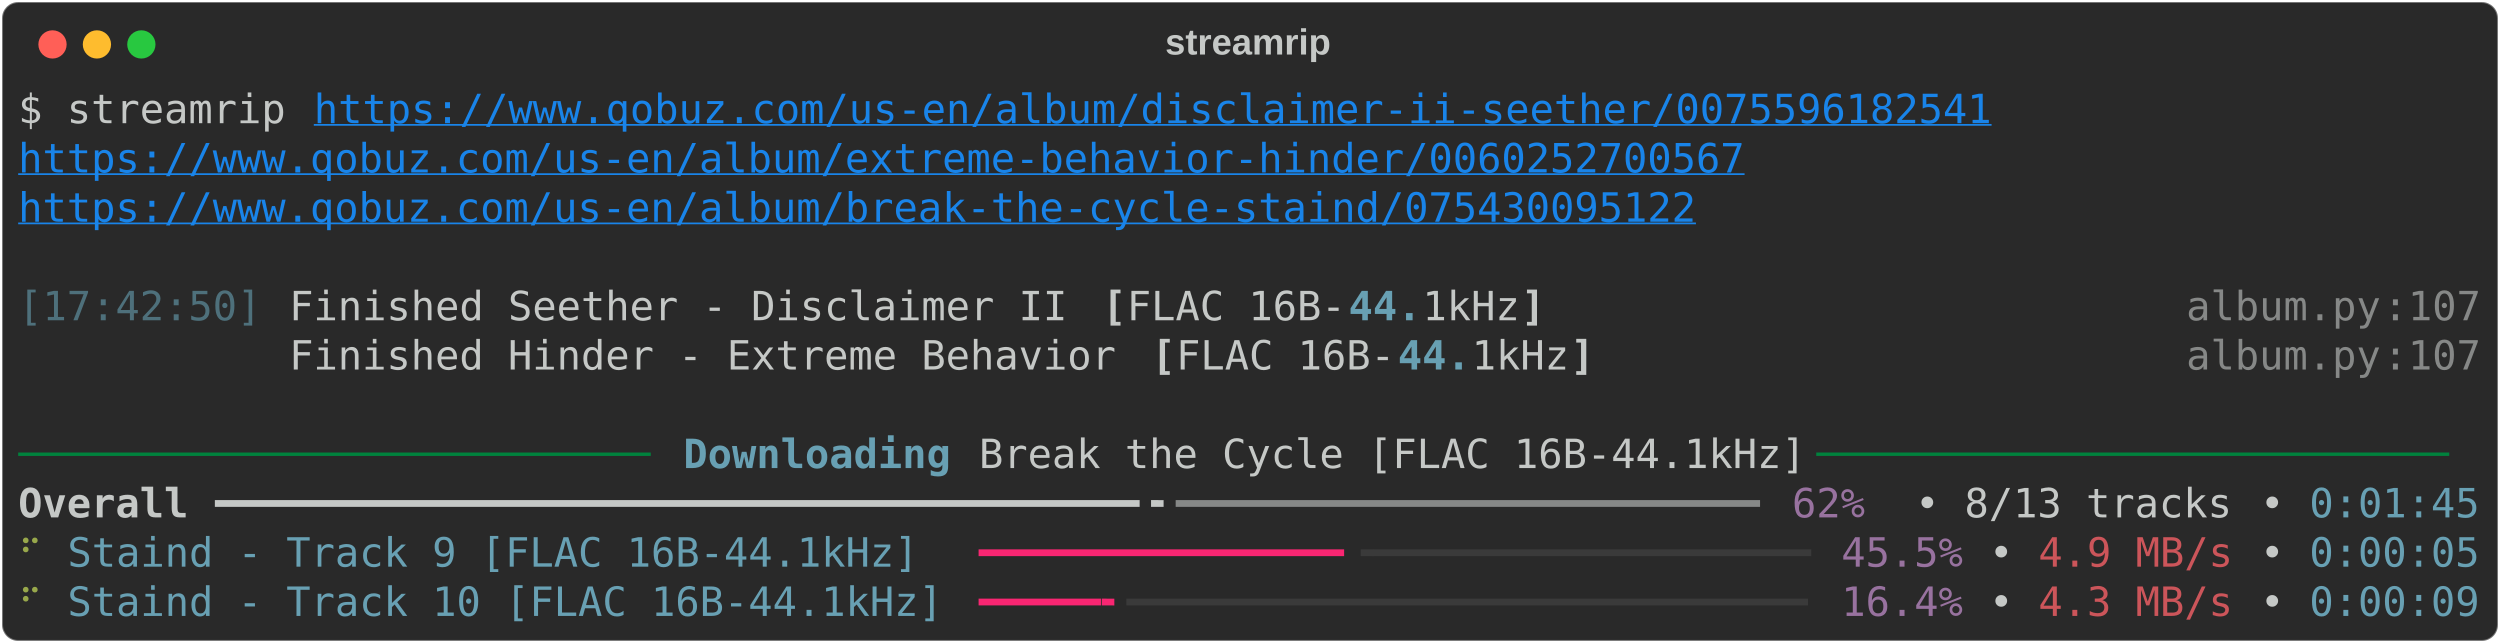
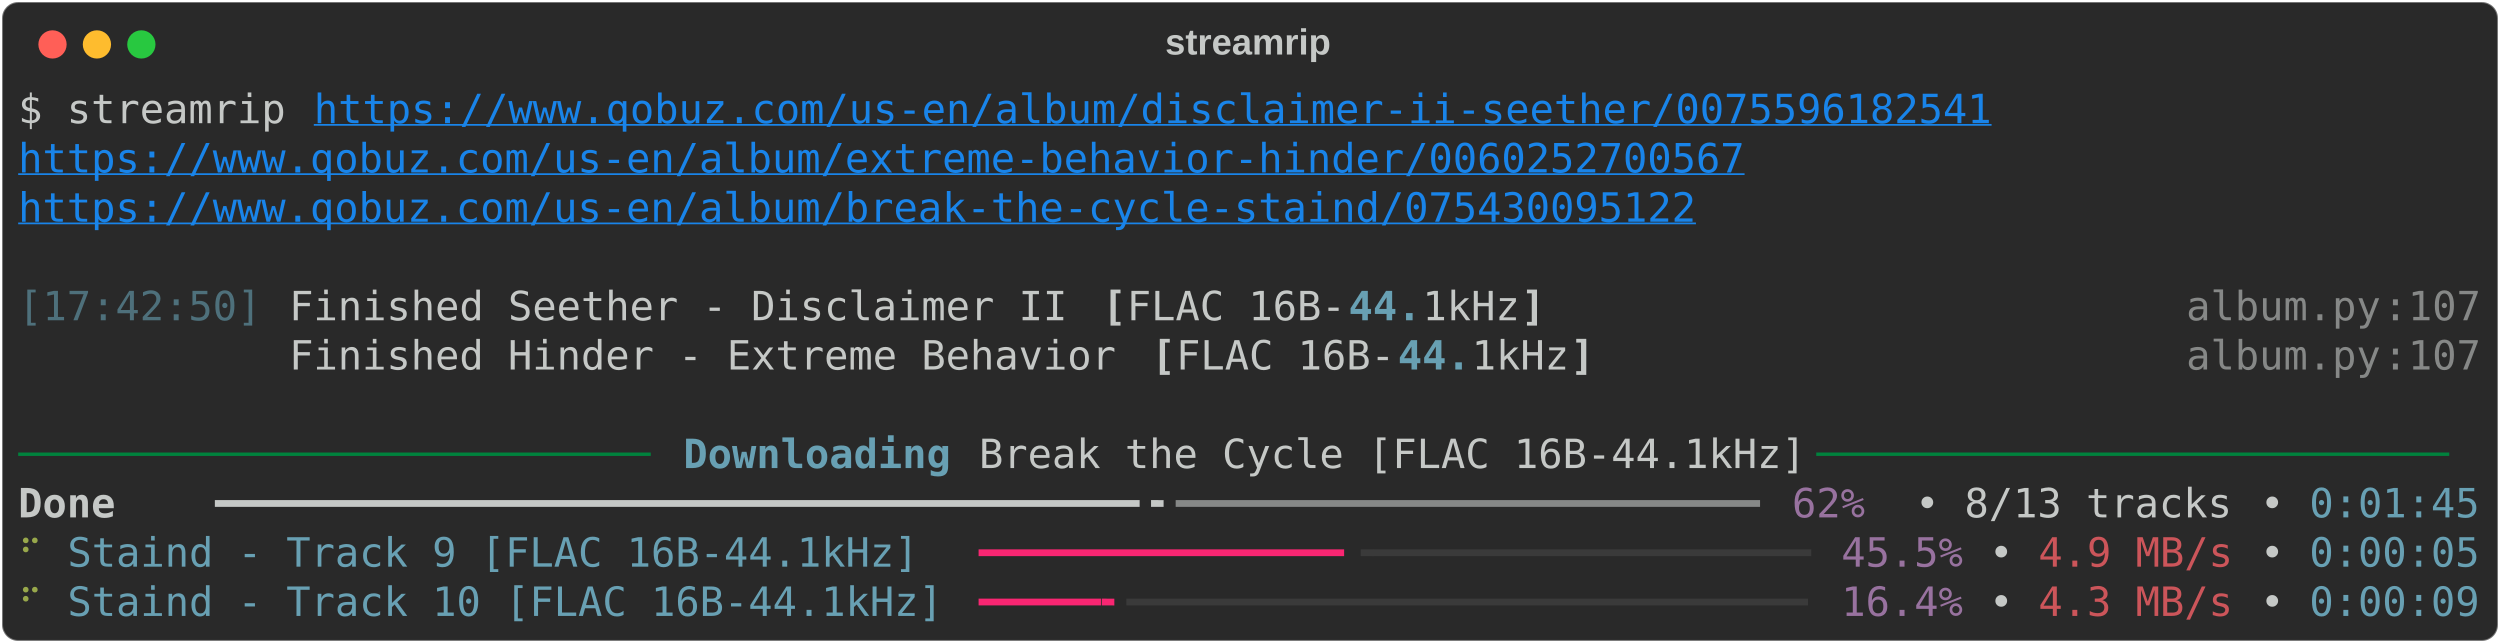
<svg xmlns="http://www.w3.org/2000/svg" class="rich-terminal" viewBox="0 0 1238 318.4">
  <style>

    @font-face {
        font-family: "Fira Code";
        src: local("FiraCode-Regular"),
                url("https://cdnjs.cloudflare.com/ajax/libs/firacode/6.2.0/woff2/FiraCode-Regular.woff2") format("woff2"),
                url("https://cdnjs.cloudflare.com/ajax/libs/firacode/6.2.0/woff/FiraCode-Regular.woff") format("woff");
        font-style: normal;
        font-weight: 400;
    }
    @font-face {
        font-family: "Fira Code";
        src: local("FiraCode-Bold"),
                url("https://cdnjs.cloudflare.com/ajax/libs/firacode/6.2.0/woff2/FiraCode-Bold.woff2") format("woff2"),
                url("https://cdnjs.cloudflare.com/ajax/libs/firacode/6.2.0/woff/FiraCode-Bold.woff") format("woff");
        font-style: bold;
        font-weight: 700;
    }

    .terminal-3644291475-matrix {
        font-family: Fira Code, monospace;
        font-size: 20px;
        line-height: 24.4px;
        font-variant-east-asian: full-width;
    }

    .terminal-3644291475-title {
        font-size: 18px;
        font-weight: bold;
        font-family: arial;
    }

    .terminal-3644291475-r1 { fill: #c5c8c6 }
.terminal-3644291475-r2 { fill: #1984e9;text-decoration: underline; }
.terminal-3644291475-r3 { fill: #4e707b }
.terminal-3644291475-r4 { fill: #c5c8c6;font-weight: bold }
.terminal-3644291475-r5 { fill: #68a0b3;font-weight: bold }
.terminal-3644291475-r6 { fill: #868887 }
.terminal-3644291475-r7 { fill: #00823d }
.terminal-3644291475-r8 { fill: #98729f }
.terminal-3644291475-r9 { fill: #68a0b3 }
.terminal-3644291475-r10 { fill: #98a84b }
.terminal-3644291475-r11 { fill: #f92672 }
.terminal-3644291475-r12 { fill: #3a3a3a }
.terminal-3644291475-r13 { fill: #cc555a }
    </style>
  <defs>
    <clipPath id="terminal-3644291475-clip-terminal">
      <rect x="0" y="0" width="1219.0" height="267.4" />
    </clipPath>
    <clipPath id="terminal-3644291475-line-0">
      <rect x="0" y="1.5" width="1220" height="24.65" />
    </clipPath>
    <clipPath id="terminal-3644291475-line-1">
      <rect x="0" y="25.9" width="1220" height="24.65" />
    </clipPath>
    <clipPath id="terminal-3644291475-line-2">
      <rect x="0" y="50.3" width="1220" height="24.65" />
    </clipPath>
    <clipPath id="terminal-3644291475-line-3">
      <rect x="0" y="74.7" width="1220" height="24.65" />
    </clipPath>
    <clipPath id="terminal-3644291475-line-4">
      <rect x="0" y="99.1" width="1220" height="24.65" />
    </clipPath>
    <clipPath id="terminal-3644291475-line-5">
      <rect x="0" y="123.5" width="1220" height="24.65" />
    </clipPath>
    <clipPath id="terminal-3644291475-line-6">
      <rect x="0" y="147.9" width="1220" height="24.65" />
    </clipPath>
    <clipPath id="terminal-3644291475-line-7">
      <rect x="0" y="172.3" width="1220" height="24.65" />
    </clipPath>
    <clipPath id="terminal-3644291475-line-8">
      <rect x="0" y="196.7" width="1220" height="24.65" />
    </clipPath>
    <clipPath id="terminal-3644291475-line-9">
      <rect x="0" y="221.1" width="1220" height="24.65" />
    </clipPath>
  </defs>
  <rect fill="#292929" stroke="rgba(255,255,255,0.35)" stroke-width="1" x="1" y="1" width="1236" height="316.4" rx="8" />
  <text class="terminal-3644291475-title" fill="#c5c8c6" text-anchor="middle" x="618" y="27">streamrip</text>
  <g transform="translate(26,22)">
    <circle cx="0" cy="0" r="7" fill="#ff5f57" />
    <circle cx="22" cy="0" r="7" fill="#febc2e" />
    <circle cx="44" cy="0" r="7" fill="#28c840" />
  </g>
  <g transform="translate(9, 41)" clip-path="url(#terminal-3644291475-clip-terminal)">
    <g class="terminal-3644291475-matrix">
      <text class="terminal-3644291475-r1" x="0" y="20" textLength="146.4" clip-path="url(#terminal-3644291475-line-0)">$ streamrip </text>
      <text class="terminal-3644291475-r2" x="146.4" y="20" textLength="841.8" clip-path="url(#terminal-3644291475-line-0)">https://www.qobuz.com/us-en/album/disclaimer-ii-seether/0075596182541</text>
      <text class="terminal-3644291475-r1" x="1220" y="20" textLength="12.2" clip-path="url(#terminal-3644291475-line-0)">
</text>
      <text class="terminal-3644291475-r2" x="0" y="44.4" textLength="866.2" clip-path="url(#terminal-3644291475-line-1)">https://www.qobuz.com/us-en/album/extreme-behavior-hinder/0060252700567</text>
      <text class="terminal-3644291475-r1" x="1220" y="44.4" textLength="12.2" clip-path="url(#terminal-3644291475-line-1)">
</text>
      <text class="terminal-3644291475-r2" x="0" y="68.8" textLength="841.8" clip-path="url(#terminal-3644291475-line-2)">https://www.qobuz.com/us-en/album/break-the-cycle-staind/075430095122</text>
      <text class="terminal-3644291475-r1" x="1220" y="68.8" textLength="12.2" clip-path="url(#terminal-3644291475-line-2)">
</text>
      <text class="terminal-3644291475-r1" x="1220" y="93.2" textLength="12.2" clip-path="url(#terminal-3644291475-line-3)">
</text>
      <text class="terminal-3644291475-r3" x="0" y="117.6" textLength="122" clip-path="url(#terminal-3644291475-line-4)">[17:42:50]</text>
      <text class="terminal-3644291475-r1" x="134.2" y="117.6" textLength="402.6" clip-path="url(#terminal-3644291475-line-4)">Finished Seether - Disclaimer II </text>
      <text class="terminal-3644291475-r4" x="536.8" y="117.6" textLength="12.2" clip-path="url(#terminal-3644291475-line-4)">[</text>
      <text class="terminal-3644291475-r1" x="549" y="117.6" textLength="109.8" clip-path="url(#terminal-3644291475-line-4)">FLAC 16B-</text>
      <text class="terminal-3644291475-r5" x="658.8" y="117.6" textLength="36.6" clip-path="url(#terminal-3644291475-line-4)">44.</text>
      <text class="terminal-3644291475-r1" x="695.4" y="117.6" textLength="48.8" clip-path="url(#terminal-3644291475-line-4)">1kHz</text>
      <text class="terminal-3644291475-r4" x="744.2" y="117.6" textLength="12.2" clip-path="url(#terminal-3644291475-line-4)">]</text>
      <text class="terminal-3644291475-r6" x="1073.6" y="117.6" textLength="97.6" clip-path="url(#terminal-3644291475-line-4)">album.py</text>
      <text class="terminal-3644291475-r6" x="1171.2" y="117.6" textLength="12.2" clip-path="url(#terminal-3644291475-line-4)">:</text>
      <text class="terminal-3644291475-r6" x="1183.4" y="117.6" textLength="36.6" clip-path="url(#terminal-3644291475-line-4)">107</text>
      <text class="terminal-3644291475-r1" x="1220" y="117.6" textLength="12.2" clip-path="url(#terminal-3644291475-line-4)">
</text>
      <text class="terminal-3644291475-r1" x="134.2" y="142" textLength="427" clip-path="url(#terminal-3644291475-line-5)">Finished Hinder - Extreme Behavior </text>
      <text class="terminal-3644291475-r4" x="561.2" y="142" textLength="12.2" clip-path="url(#terminal-3644291475-line-5)">[</text>
      <text class="terminal-3644291475-r1" x="573.4" y="142" textLength="109.8" clip-path="url(#terminal-3644291475-line-5)">FLAC 16B-</text>
      <text class="terminal-3644291475-r5" x="683.2" y="142" textLength="36.6" clip-path="url(#terminal-3644291475-line-5)">44.</text>
      <text class="terminal-3644291475-r1" x="719.8" y="142" textLength="48.8" clip-path="url(#terminal-3644291475-line-5)">1kHz</text>
      <text class="terminal-3644291475-r4" x="768.6" y="142" textLength="12.2" clip-path="url(#terminal-3644291475-line-5)">]</text>
      <text class="terminal-3644291475-r6" x="1073.6" y="142" textLength="97.6" clip-path="url(#terminal-3644291475-line-5)">album.py</text>
      <text class="terminal-3644291475-r6" x="1171.2" y="142" textLength="12.2" clip-path="url(#terminal-3644291475-line-5)">:</text>
      <text class="terminal-3644291475-r6" x="1183.4" y="142" textLength="36.6" clip-path="url(#terminal-3644291475-line-5)">107</text>
      <text class="terminal-3644291475-r1" x="1220" y="142" textLength="12.2" clip-path="url(#terminal-3644291475-line-5)">
</text>
      <text class="terminal-3644291475-r1" x="1220" y="166.4" textLength="12.2" clip-path="url(#terminal-3644291475-line-6)">
</text>
      <text class="terminal-3644291475-r7" x="0" y="190.8" textLength="329.4" clip-path="url(#terminal-3644291475-line-7)">────────────────────────── </text>
      <text class="terminal-3644291475-r5" x="329.4" y="190.8" textLength="146.4" clip-path="url(#terminal-3644291475-line-7)">Downloading </text>
      <text class="terminal-3644291475-r1" x="475.8" y="190.8" textLength="414.8" clip-path="url(#terminal-3644291475-line-7)">Break the Cycle [FLAC 16B-44.1kHz]</text>
      <text class="terminal-3644291475-r7" x="890.6" y="190.8" textLength="329.4" clip-path="url(#terminal-3644291475-line-7)"> ──────────────────────────</text>
      <text class="terminal-3644291475-r1" x="1220" y="190.8" textLength="12.2" clip-path="url(#terminal-3644291475-line-7)">
</text>
-       <text class="terminal-3644291475-r4" x="0" y="215.2" textLength="85.4" clip-path="url(#terminal-3644291475-line-8)">Overall</text>
+       <text class="terminal-3644291475-r4" x="0" y="215.2" textLength="48.8" clip-path="url(#terminal-3644291475-line-8)">Done</text>
      <text class="terminal-3644291475-r1" x="97.6" y="215.2" textLength="463.6" clip-path="url(#terminal-3644291475-line-8)">━━━━━━━━━━━━━━━━━━━━━━━━━━━━━━━━━━━━━━</text>
      <text class="terminal-3644291475-r1" x="561.2" y="215.2" textLength="12.2" clip-path="url(#terminal-3644291475-line-8)">╸</text>
      <text class="terminal-3644291475-r6" x="573.4" y="215.2" textLength="292.8" clip-path="url(#terminal-3644291475-line-8)">━━━━━━━━━━━━━━━━━━━━━━━━</text>
      <text class="terminal-3644291475-r8" x="878.4" y="215.2" textLength="48.8" clip-path="url(#terminal-3644291475-line-8)"> 62%</text>
      <text class="terminal-3644291475-r1" x="939.4" y="215.2" textLength="12.2" clip-path="url(#terminal-3644291475-line-8)">•</text>
      <text class="terminal-3644291475-r1" x="963.8" y="215.2" textLength="134.2" clip-path="url(#terminal-3644291475-line-8)">8/13 tracks</text>
      <text class="terminal-3644291475-r1" x="1110.2" y="215.2" textLength="12.2" clip-path="url(#terminal-3644291475-line-8)">•</text>
      <text class="terminal-3644291475-r9" x="1134.6" y="215.2" textLength="85.4" clip-path="url(#terminal-3644291475-line-8)">0:01:45</text>
      <text class="terminal-3644291475-r1" x="1220" y="215.2" textLength="12.2" clip-path="url(#terminal-3644291475-line-8)">
</text>
      <text class="terminal-3644291475-r10" x="0" y="239.6" textLength="12.2" clip-path="url(#terminal-3644291475-line-9)">⠋</text>
      <text class="terminal-3644291475-r9" x="24.4" y="239.6" textLength="427" clip-path="url(#terminal-3644291475-line-9)">Staind - Track 9 [FLAC 16B-44.1kHz]</text>
      <text class="terminal-3644291475-r11" x="475.8" y="239.6" textLength="183" clip-path="url(#terminal-3644291475-line-9)">━━━━━━━━━━━━━━━</text>
      <text class="terminal-3644291475-r12" x="658.8" y="239.6" textLength="12.2" clip-path="url(#terminal-3644291475-line-9)">╺</text>
      <text class="terminal-3644291475-r12" x="671" y="239.6" textLength="219.6" clip-path="url(#terminal-3644291475-line-9)">━━━━━━━━━━━━━━━━━━</text>
      <text class="terminal-3644291475-r8" x="902.8" y="239.6" textLength="61" clip-path="url(#terminal-3644291475-line-9)">45.5%</text>
      <text class="terminal-3644291475-r1" x="976" y="239.6" textLength="12.2" clip-path="url(#terminal-3644291475-line-9)">•</text>
      <text class="terminal-3644291475-r13" x="1000.4" y="239.6" textLength="97.6" clip-path="url(#terminal-3644291475-line-9)">4.9 MB/s</text>
      <text class="terminal-3644291475-r1" x="1110.2" y="239.6" textLength="12.2" clip-path="url(#terminal-3644291475-line-9)">•</text>
      <text class="terminal-3644291475-r9" x="1134.6" y="239.6" textLength="85.4" clip-path="url(#terminal-3644291475-line-9)">0:00:05</text>
      <text class="terminal-3644291475-r1" x="1220" y="239.6" textLength="12.2" clip-path="url(#terminal-3644291475-line-9)">
</text>
      <text class="terminal-3644291475-r10" x="0" y="264" textLength="12.2" clip-path="url(#terminal-3644291475-line-10)">⠋</text>
      <text class="terminal-3644291475-r9" x="24.4" y="264" textLength="439.2" clip-path="url(#terminal-3644291475-line-10)">Staind - Track 10 [FLAC 16B-44.1kHz]</text>
      <text class="terminal-3644291475-r11" x="475.8" y="264" textLength="61" clip-path="url(#terminal-3644291475-line-10)">━━━━━</text>
      <text class="terminal-3644291475-r11" x="536.8" y="264" textLength="12.2" clip-path="url(#terminal-3644291475-line-10)">╸</text>
      <text class="terminal-3644291475-r12" x="549" y="264" textLength="341.6" clip-path="url(#terminal-3644291475-line-10)">━━━━━━━━━━━━━━━━━━━━━━━━━━━━</text>
      <text class="terminal-3644291475-r8" x="902.8" y="264" textLength="61" clip-path="url(#terminal-3644291475-line-10)">16.4%</text>
      <text class="terminal-3644291475-r1" x="976" y="264" textLength="12.2" clip-path="url(#terminal-3644291475-line-10)">•</text>
      <text class="terminal-3644291475-r13" x="1000.4" y="264" textLength="97.6" clip-path="url(#terminal-3644291475-line-10)">4.3 MB/s</text>
      <text class="terminal-3644291475-r1" x="1110.2" y="264" textLength="12.2" clip-path="url(#terminal-3644291475-line-10)">•</text>
      <text class="terminal-3644291475-r9" x="1134.6" y="264" textLength="85.4" clip-path="url(#terminal-3644291475-line-10)">0:00:09</text>
      <text class="terminal-3644291475-r1" x="1220" y="264" textLength="12.2" clip-path="url(#terminal-3644291475-line-10)">
</text>
    </g>
  </g>
</svg>
